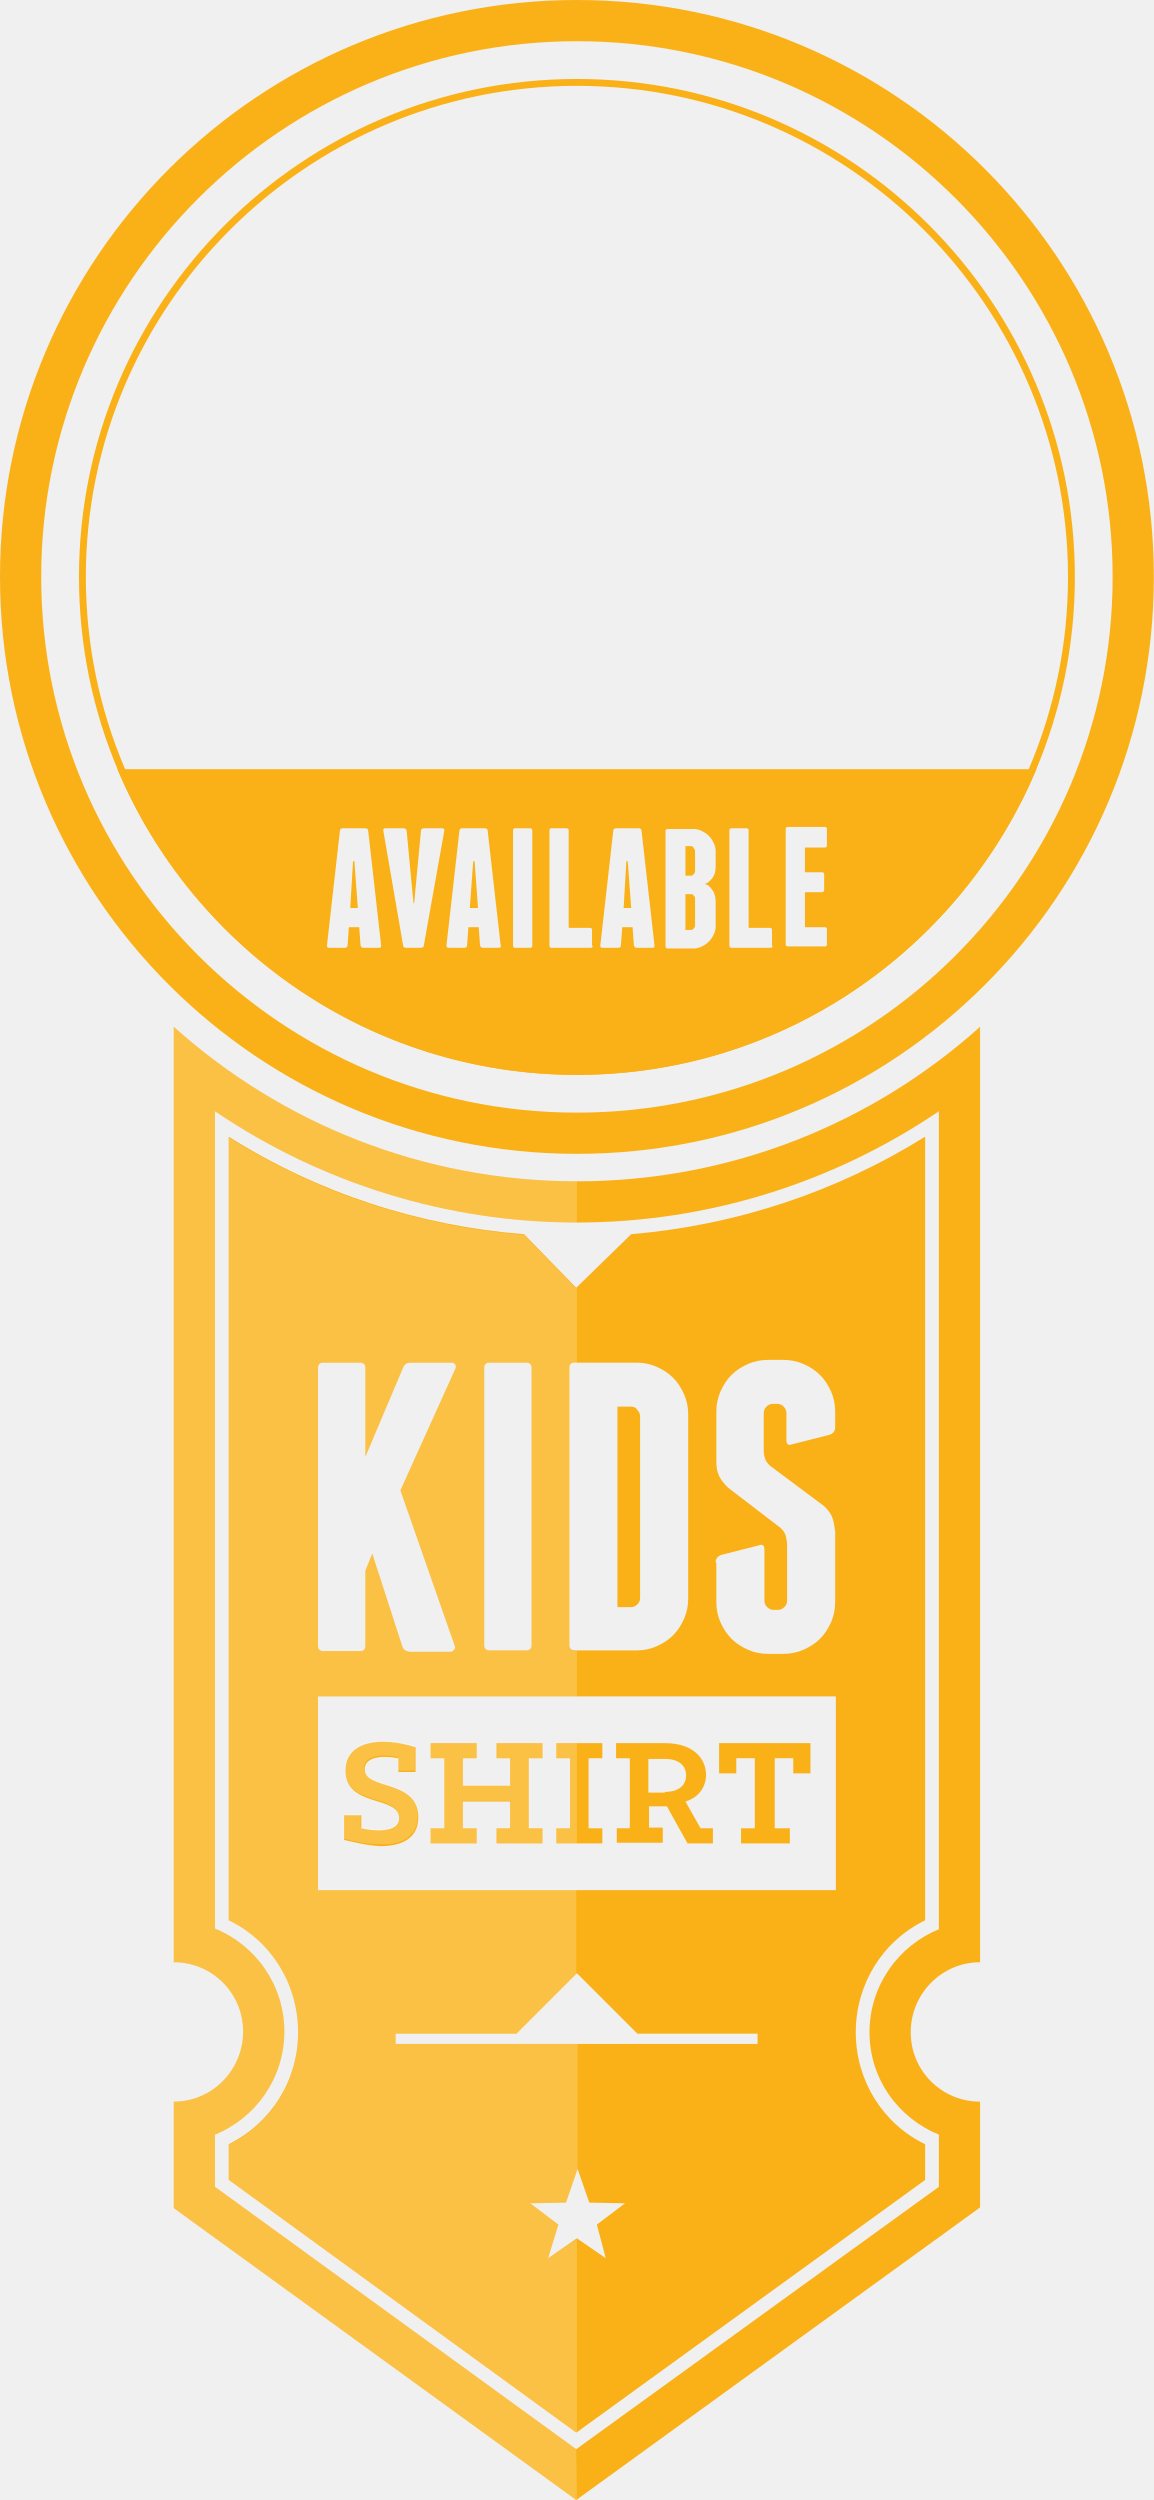
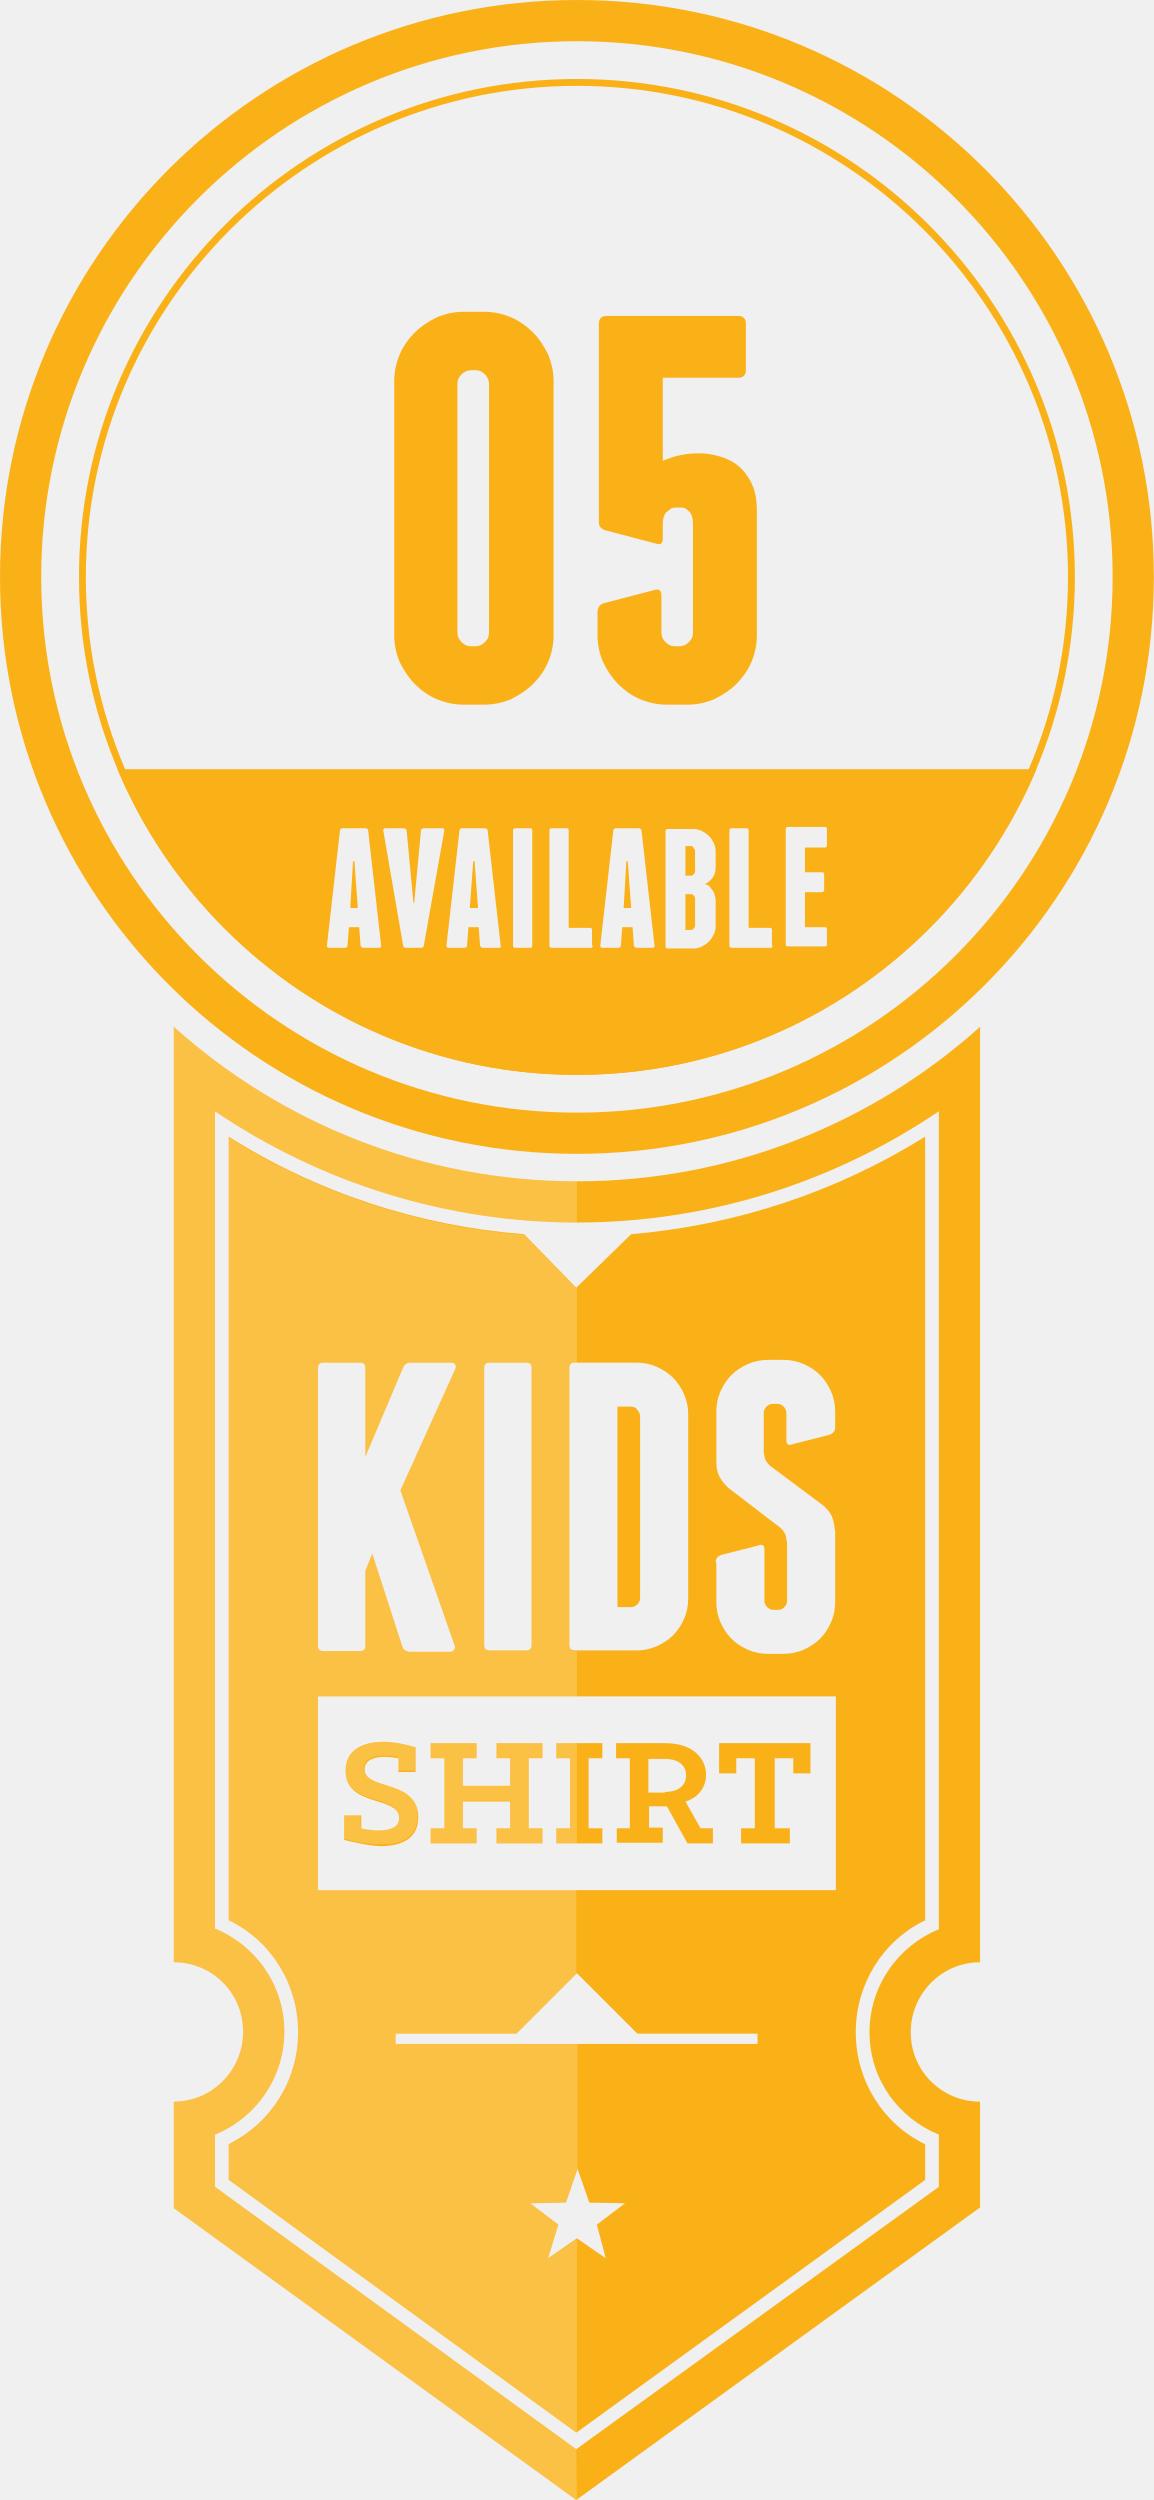
<svg xmlns="http://www.w3.org/2000/svg" version="1.1" id="Ebene_1" x="0px" y="0px" viewBox="0 0 168 364" enable-background="new 0 0 168 364" xml:space="preserve">
  <g>
    <path fill="#FAB117" d="M91.8,204.8h-1.9v29.2h1.9c0.4,0,0.7-0.1,1-0.4c0.3-0.3,0.4-0.6,0.4-1v-26.3c0-0.4-0.1-0.7-0.4-1   C92.6,204.9,92.2,204.8,91.8,204.8z" />
    <path fill="#FAB117" d="M142.7,285.7V149.5c-15.6,14-36.2,22.5-58.7,22.5s-43.1-8.5-58.7-22.5v136.2c5.6,0,10.1,4.5,10.1,10.1   S30.9,306,25.3,306v15.5L83.9,364l58.8-42.6V306c-5.6,0-10.1-4.5-10.1-10.1S137.1,285.7,142.7,285.7z M136.7,310.8v7.6l-52.8,38.2   l-52.6-38.2v-7.6c5.9-2.4,10.1-8.2,10.1-15s-4.2-12.6-10.1-15V161.8C46.8,172.3,65.1,178,84,178s37.2-5.7,52.7-16.2v119.1   c-5.9,2.4-10.1,8.2-10.1,15S130.8,308.4,136.7,310.8z" />
    <path fill="#FAB117" d="M84,6c43,0,78,35,78,78s-35,78-78,78S6,127,6,84S41,6,84,6 M84,0C37.6,0,0,37.6,0,84s37.6,84,84,84   s84-37.6,84-84S130.4,0,84,0L84,0z" />
    <g>
      <path fill="#FAB117" d="M50.1,267.9v-3.6h2.5v1.9c0.5,0.1,1.4,0.3,2.5,0.3c1.6,0,3-0.4,3-1.8c0-3.3-7.8-1.5-7.8-6.9    c0-3.1,2.6-4.2,5.5-4.2c1.7,0,3.5,0.4,4.7,0.8v3.6h-2.5v-2c-0.5-0.1-1.3-0.2-2-0.2c-1.4,0-2.9,0.4-2.9,1.8c0,3.1,7.8,1.4,7.8,7    c0,3.2-2.6,4.2-5.5,4.2C53.3,268.7,51.5,268.2,50.1,267.9z" />
      <path fill="#FAB117" d="M62.7,266.2h2V256h-2v-2.2h6.7v2.2h-2v4h6.9v-4h-2v-2.2h6.7v2.2h-2v10.2h2v2.2h-6.7v-2.2h2v-3.9h-6.9v3.9    h2v2.2h-6.7V266.2z" />
      <path fill="#FAB117" d="M81,266.2h2V256h-2v-2.2h6.7v2.2h-2v10.2h2v2.2H81V266.2z" />
      <path fill="#FAB117" d="M89.7,266.2h2V256h-2v-2.2h7.1c4.3,0,6,2.4,6,4.6c0,1.7-1,3.3-3,3.9l2.2,3.9h1.8v2.2h-3.7l-3-5.4h-2.6v3.1    h2v2.2h-6.7V266.2z M96.8,260.9c2.3,0,3.1-1.2,3.1-2.4s-0.8-2.4-3.1-2.4h-2.4v4.9H96.8z" />
      <path fill="#FAB117" d="M107.7,266.2h2.2V256h-2.7v2.2h-2.5v-4.4h13.3v4.4h-2.5V256h-2.7v10.2h2.2v2.2h-7.1V266.2z" />
    </g>
    <path fill="#FAB117" d="M134.7,279.6V165.5c-13,8.1-27.6,12.9-42.8,14.2l-8,7.8l-7.6-7.8c-15.3-1.2-30-6-43-14.2v114.1   c6.2,3,10.1,9.3,10.1,16.3s-3.9,13.2-10.1,16.3v5.2l50.6,36.8l50.8-36.8v-5.2c-6.2-3-10.1-9.3-10.1-16.3S128.5,282.6,134.7,279.6z    M104.2,227.5c0-0.6,0.3-0.9,0.8-1.1l5.5-1.4c0.5-0.2,0.8,0,0.8,0.6v7.4c0,0.4,0.1,0.7,0.4,1c0.3,0.3,0.6,0.4,1,0.4h0.5   c0.4,0,0.7-0.1,1-0.4c0.3-0.3,0.4-0.6,0.4-1V225c0-0.5-0.1-1-0.2-1.4c-0.1-0.4-0.4-0.8-0.7-1.1l-7.7-5.9c-0.6-0.6-1-1.1-1.3-1.7   c-0.3-0.6-0.4-1.3-0.4-2.2v-7.2c0-1,0.2-2,0.6-2.9c0.4-0.9,0.9-1.7,1.6-2.4c0.7-0.7,1.5-1.2,2.4-1.6c0.9-0.4,1.9-0.6,2.9-0.6h2.3   c1,0,2,0.2,2.9,0.6c0.9,0.4,1.7,0.9,2.4,1.6c0.7,0.7,1.2,1.5,1.6,2.4c0.4,0.9,0.6,1.9,0.6,2.9v2.3c0,0.6-0.3,0.9-0.8,1.1l-5.5,1.4   c-0.5,0.2-0.8,0-0.8-0.6v-3.9c0-0.4-0.1-0.7-0.4-1c-0.3-0.3-0.6-0.4-1-0.4h-0.5c-0.4,0-0.7,0.1-1,0.4c-0.3,0.3-0.4,0.6-0.4,1v5.5   c0,0.4,0.1,0.8,0.2,1.1c0.1,0.3,0.3,0.6,0.7,1l7.9,5.9c0.6,0.6,1,1.1,1.2,1.7c0.2,0.6,0.3,1.2,0.4,2v10.3c0,1-0.2,2-0.6,2.9   c-0.4,0.9-0.9,1.7-1.6,2.4c-0.7,0.7-1.5,1.2-2.4,1.6c-0.9,0.4-1.9,0.6-2.9,0.6h-2.3c-1,0-2-0.2-2.9-0.6c-0.9-0.4-1.7-0.9-2.4-1.6   c-0.7-0.7-1.2-1.5-1.6-2.4c-0.4-0.9-0.6-1.9-0.6-2.9V227.5z M82.9,199.2c0-0.6,0.3-0.8,0.8-0.8h9c1,0,2,0.2,2.9,0.6   c0.9,0.4,1.7,0.9,2.4,1.6c0.7,0.7,1.2,1.5,1.6,2.4c0.4,0.9,0.6,1.9,0.6,2.9v26.9c0,1-0.2,2-0.6,2.9c-0.4,0.9-0.9,1.7-1.6,2.4   c-0.7,0.7-1.5,1.2-2.4,1.6c-0.9,0.4-1.9,0.6-2.9,0.6h-9c-0.6,0-0.8-0.3-0.8-0.8V199.2z M70.5,199.2c0-0.6,0.3-0.8,0.8-0.8h5.3   c0.6,0,0.8,0.3,0.8,0.8v40.3c0,0.6-0.3,0.8-0.8,0.8h-5.3c-0.6,0-0.8-0.3-0.8-0.8V199.2z M46.3,199.2c0-0.6,0.3-0.8,0.8-0.8h5.3   c0.6,0,0.8,0.3,0.8,0.8v12.9l5.5-13c0.2-0.5,0.6-0.7,1.1-0.7h6c0.2,0,0.4,0.1,0.5,0.3c0.1,0.2,0.1,0.4,0,0.6l-8,17.7l7.9,22.6   c0.1,0.2,0.1,0.4-0.1,0.6c-0.1,0.2-0.3,0.3-0.5,0.3h-5.9c-0.2,0-0.5-0.1-0.7-0.2c-0.2-0.1-0.3-0.3-0.4-0.5l-4.4-13.6l-1,2.5v10.9   c0,0.6-0.3,0.8-0.8,0.8h-5.3c-0.6,0-0.8-0.3-0.8-0.8V199.2z M88.2,328.8l-4.2-2.9l-4.2,2.9l1.5-4.9l-4.1-3.1l5.2-0.1l1.7-4.9   l1.7,4.9l5.2,0.1l-4.1,3.1L88.2,328.8z M110.4,297.6H57.6v-1.5h17.6l8.8-8.8l8.8,8.8h17.5V297.6z M121.7,275.2H46.3V247h75.4V275.2   z" />
+     <g>
+       <path fill="#FAB117" d="M80.6,92.5c0,1.4-0.3,2.7-0.8,3.9c-0.5,1.2-1.3,2.3-2.2,3.2c-0.9,0.9-2,1.6-3.2,2.2    c-1.2,0.5-2.5,0.8-3.9,0.8h-3c-1.4,0-2.7-0.3-3.9-0.8c-1.2-0.5-2.3-1.3-3.2-2.2c-0.9-0.9-1.6-2-2.2-3.2c-0.5-1.2-0.8-2.5-0.8-3.9    v-37c0-1.4,0.3-2.7,0.8-3.9c0.5-1.2,1.3-2.3,2.2-3.2c0.9-0.9,2-1.6,3.2-2.2c1.2-0.5,2.5-0.8,3.9-0.8h3c1.4,0,2.7,0.3,3.9,0.8    c1.2,0.5,2.3,1.3,3.2,2.2c0.9,0.9,1.6,2,2.2,3.2c0.5,1.2,0.8,2.5,0.8,3.9V92.5z M71.2,55.9c0-0.5-0.2-1-0.6-1.4    c-0.4-0.4-0.8-0.6-1.4-0.6h-0.6c-0.5,0-1,0.2-1.4,0.6c-0.4,0.4-0.6,0.8-0.6,1.4v36.2c0,0.5,0.2,1,0.6,1.4c0.4,0.4,0.8,0.6,1.4,0.6    h0.6c0.5,0,1-0.2,1.4-0.6c0.4-0.4,0.6-0.8,0.6-1.4V55.9z" />
+       <path fill="#FAB117" d="M104.6,66.4c1.9,0.5,3.3,1.5,4.2,2.9c1,1.4,1.4,3,1.4,5v18.2c0,1.4-0.3,2.7-0.8,3.9    c-0.5,1.2-1.3,2.3-2.2,3.2c-0.9,0.9-2,1.6-3.2,2.2c-1.2,0.5-2.5,0.8-3.9,0.8h-3c-1.4,0-2.7-0.3-3.9-0.8c-1.2-0.5-2.3-1.3-3.2-2.2    c-0.9-0.9-1.6-2-2.2-3.2c-0.5-1.2-0.8-2.5-0.8-3.9v-3.3c0-0.7,0.3-1.2,1-1.4l7.3-1.9c0.7-0.2,1,0.1,1,0.8v5.4c0,0.5,0.2,1,0.6,1.4    c0.4,0.4,0.8,0.6,1.4,0.6h0.6c0.5,0,1-0.2,1.4-0.6c0.4-0.4,0.6-0.8,0.6-1.4V76.3c0-0.9-0.2-1.4-0.5-1.8c-0.1-0.1-0.3-0.2-0.5-0.4    s-0.5-0.2-0.9-0.2h-0.6c-0.4,0-0.7,0.1-0.9,0.3c-0.2,0.2-0.4,0.3-0.5,0.4c-0.3,0.3-0.5,0.9-0.5,1.7v2.2c0,0.3-0.1,0.5-0.2,0.6    s-0.4,0.2-0.6,0.1l-7.6-2c-0.6-0.2-0.9-0.6-0.9-1.1v-29c0-0.7,0.4-1.1,1.1-1.1h4.7h14.5c0.7,0,1.1,0.4,1.1,1.1v6.8    c0,0.7-0.4,1.1-1.1,1.1h-11v12.1c1.6-0.7,3.3-1.1,5.2-1.1C102.6,66,103.6,66.1,104.6,66.4z" />
+     </g>
    <path fill="none" d="M71.3,240.4h5.3c0.6,0,0.8-0.3,0.8-0.8v-40.3c0-0.6-0.3-0.8-0.8-0.8h-5.3c-0.6,0-0.8,0.3-0.8,0.8v40.3   C70.5,240.1,70.8,240.4,71.3,240.4z" />
    <path fill="none" d="M82.9,199.2v40.3c0,0.6,0.3,0.8,0.8,0.8H84v-42h-0.3C83.2,198.4,82.9,198.6,82.9,199.2z" />
    <path fill="none" d="M99.9,258.4c0-1.3-0.8-2.4-3.1-2.4h-2.4v4.9h2.4C99.1,260.9,99.9,259.7,99.9,258.4z" />
    <path fill="none" d="M47.1,240.4h5.3c0.6,0,0.8-0.3,0.8-0.8v-10.9l1-2.5l4.4,13.6c0.1,0.2,0.2,0.4,0.4,0.5c0.2,0.1,0.4,0.2,0.7,0.2   h5.9c0.2,0,0.4-0.1,0.5-0.3c0.1-0.2,0.1-0.4,0.1-0.6l-7.9-22.6l8-17.7c0.1-0.2,0.1-0.4,0-0.6c-0.1-0.2-0.2-0.3-0.5-0.3h-6   c-0.6,0-0.9,0.2-1.1,0.7l-5.5,13v-12.9c0-0.6-0.3-0.8-0.8-0.8h-5.3c-0.6,0-0.8,0.3-0.8,0.8v40.3C46.3,240.1,46.6,240.4,47.1,240.4z   " />
    <path opacity="0.2" fill="#FFFFFF" d="M83.9,356.6l-52.6-38.2v-7.6c5.9-2.4,10.1-8.2,10.1-15s-4.2-12.6-10.1-15V161.8   C46.8,172.3,65.1,178,84,178v-6c-22.5,0-43.1-8.5-58.7-22.5v136.2c5.6,0,10.1,4.5,10.1,10.1S30.9,306,25.3,306v15.5L83.9,364   l0.1-0.1L83.9,356.6L83.9,356.6z" />
    <path opacity="0.2" fill="#FFFFFF" d="M60.8,264.4c0-5.6-7.8-3.9-7.8-7c0-1.3,1.4-1.8,2.9-1.8c0.8,0,1.6,0.1,2,0.2v2h2.5v-3.6   c-1.2-0.4-3-0.8-4.7-0.8c-2.9,0-5.5,1.2-5.5,4.2c0,5.4,7.8,3.6,7.8,6.9c0,1.4-1.5,1.8-3,1.8c-1.1,0-2-0.2-2.5-0.3v-1.9h-2.5v3.6   c1.4,0.4,3.3,0.8,5.2,0.8C58.2,268.7,60.8,267.6,60.8,264.4z" />
    <polygon opacity="0.2" fill="#FFFFFF" points="69.4,266.2 67.4,266.2 67.4,262.2 74.4,262.2 74.4,266.2 72.4,266.2 72.4,268.4    79.1,268.4 79.1,266.2 77.2,266.2 77.2,256 79.1,256 79.1,253.8 72.4,253.8 72.4,256 74.4,256 74.4,259.9 67.4,259.9 67.4,256    69.4,256 69.4,253.8 62.7,253.8 62.7,256 64.7,256 64.7,266.2 62.7,266.2 62.7,268.4 69.4,268.4  " />
    <polygon opacity="0.2" fill="#FFFFFF" points="81,253.8 81,256 83,256 83,266.2 81,266.2 81,268.4 84,268.4 84,253.8  " />
    <path opacity="0.2" fill="#FFFFFF" d="M79.8,328.8l1.5-4.9l-4.1-3.1l5.2-0.1l1.7-4.9v-18.2H57.6v-1.5h17.6l8.7-8.7v-12.3H46.3V247   H84v-6.6h-0.3c-0.6,0-0.8-0.3-0.8-0.8v-40.3c0-0.6,0.3-0.8,0.8-0.8H84v-11l-0.1,0.1l-7.6-7.8c-15.3-1.2-30-6-43-14.2v114.1   c6.2,3,10.1,9.3,10.1,16.3s-3.9,13.2-10.1,16.3v5.2l50.6,36.8l0.1-0.1v-28.2L79.8,328.8z M70.5,199.2c0-0.6,0.3-0.8,0.8-0.8h5.3   c0.6,0,0.8,0.3,0.8,0.8v40.3c0,0.6-0.3,0.8-0.8,0.8h-5.3c-0.6,0-0.8-0.3-0.8-0.8V199.2z M46.3,199.2c0-0.6,0.3-0.8,0.8-0.8h5.3   c0.6,0,0.8,0.3,0.8,0.8v12.9l5.5-13c0.2-0.5,0.6-0.7,1.1-0.7h6c0.2,0,0.4,0.1,0.5,0.3c0.1,0.2,0.1,0.4,0,0.6l-8,17.7l7.9,22.6   c0.1,0.2,0.1,0.4-0.1,0.6c-0.1,0.2-0.3,0.3-0.5,0.3h-5.9c-0.2,0-0.5-0.1-0.7-0.2c-0.2-0.1-0.3-0.3-0.4-0.5l-4.4-13.6l-1,2.5v10.9   c0,0.6-0.3,0.8-0.8,0.8h-5.3c-0.6,0-0.8-0.3-0.8-0.8V199.2z" />
    <g>
      <g>
+         <path fill="#FAB117" d="M84,12.5c39.4,0,71.5,32.1,71.5,71.5s-32.1,71.5-71.5,71.5S12.5,123.4,12.5,84S44.6,12.5,84,12.5      M84,11.5C44,11.5,11.5,44,11.5,84S44,156.5,84,156.5S156.5,124,156.5,84S124,11.5,84,11.5L84,11.5z" />
+       </g>
+       <g>
+         <polygon fill="#FAB117" points="51.4,125.4 51,132.2 52.1,132.2 51.6,125.4    " />
+         <polygon fill="#FAB117" points="91.2,125.4 90.8,132.2 91.9,132.2 91.4,125.4    " />
+         <path fill="#FAB117" d="M100.6,130.2h-0.8v5.2h0.8c0.2,0,0.3-0.1,0.4-0.2c0.1-0.1,0.2-0.3,0.2-0.4v-4c0-0.2-0.1-0.3-0.2-0.4     C100.9,130.2,100.8,130.2,100.6,130.2z" />
        <path fill="#FAB117" d="M100.6,123.2h-0.8v4.3h0.8c0.2,0,0.3-0.1,0.4-0.2c0.1-0.1,0.2-0.3,0.2-0.4v-3c0-0.2-0.1-0.3-0.2-0.4     C100.9,123.2,100.8,123.2,100.6,123.2z" />
        <polygon fill="#FAB117" points="68.9,125.4 68.4,132.2 69.6,132.2 69.1,125.4    " />
-         <path fill="#FAB117" d="M100.6,130.2h-0.8v5.2h0.8c0.2,0,0.3-0.1,0.4-0.2c0.1-0.1,0.2-0.3,0.2-0.4v-4c0-0.2-0.1-0.3-0.2-0.4     C100.9,130.2,100.8,130.2,100.6,130.2z" />
-         <polygon fill="#FAB117" points="51.4,125.4 51,132.2 52.1,132.2 51.6,125.4    " />
-         <polygon fill="#FAB117" points="91.2,125.4 90.8,132.2 91.9,132.2 91.4,125.4    " />
        <path fill="#FAB117" d="M17.1,112c11,26.1,36.8,44.5,66.9,44.5s55.9-18.4,66.9-44.5H17.1z M55.2,138h-2.3c-0.2,0-0.3-0.1-0.4-0.3     l-0.2-2.7h-1.5l-0.2,2.7c0,0.2-0.2,0.3-0.4,0.3h-2.3c-0.2,0-0.3-0.1-0.3-0.3l1.9-16.8c0-0.2,0.2-0.3,0.4-0.3h3.3     c0.2,0,0.4,0.1,0.4,0.3l1.9,16.8C55.5,137.9,55.4,138,55.2,138z M61.7,137.7c0,0.2-0.2,0.3-0.4,0.3h-2.2c-0.2,0-0.4-0.1-0.4-0.3     l-2.9-16.8c0-0.2,0.1-0.3,0.3-0.3h2.7c0.2,0,0.3,0.1,0.4,0.3l1,10.6h0.1l1-10.6c0-0.2,0.2-0.3,0.4-0.3h2.7c0.2,0,0.3,0.1,0.3,0.3     L61.7,137.7z M72.6,138h-2.3c-0.2,0-0.3-0.1-0.4-0.3l-0.2-2.7h-1.5l-0.2,2.7c0,0.2-0.2,0.3-0.4,0.3h-2.3c-0.2,0-0.3-0.1-0.3-0.3     l1.9-16.8c0-0.2,0.2-0.3,0.4-0.3h3.3c0.2,0,0.4,0.1,0.4,0.3l1.9,16.8C73,137.9,72.9,138,72.6,138z M77.5,137.7     c0,0.2-0.1,0.3-0.3,0.3h-2.2c-0.2,0-0.3-0.1-0.3-0.3v-16.8c0-0.2,0.1-0.3,0.3-0.3h2.2c0.2,0,0.3,0.1,0.3,0.3V137.7z M86.3,137.7     c0,0.2-0.1,0.3-0.3,0.3h-3.4h-0.1h0h-2.2c-0.2,0-0.3-0.1-0.3-0.3v-16.8c0-0.2,0.1-0.3,0.3-0.3h2.2c0.2,0,0.3,0.1,0.3,0.3v14.2     h3.1c0.2,0,0.3,0.1,0.3,0.3V137.7z M95,138h-2.3c-0.2,0-0.3-0.1-0.4-0.3l-0.2-2.7h-1.5l-0.2,2.7c0,0.2-0.2,0.3-0.4,0.3h-2.3     c-0.2,0-0.3-0.1-0.3-0.3l1.9-16.8c0-0.2,0.2-0.3,0.4-0.3H93c0.2,0,0.4,0.1,0.4,0.3l1.9,16.8C95.3,137.9,95.2,138,95,138z      M104.2,126.2c0,0.8-0.2,1.4-0.7,1.9c-0.3,0.3-0.5,0.5-0.9,0.6c0.4,0.1,0.7,0.3,0.9,0.6s0.4,0.5,0.5,0.8c0.1,0.3,0.2,0.7,0.2,1.1     v3.7c0,0.4-0.1,0.8-0.3,1.2c-0.2,0.4-0.4,0.7-0.7,1c-0.3,0.3-0.6,0.5-1,0.7c-0.4,0.2-0.8,0.3-1.2,0.3h-3.8     c-0.2,0-0.3-0.1-0.3-0.3v-16.8c0-0.2,0.1-0.3,0.3-0.3h3.8c0.4,0,0.8,0.1,1.2,0.3c0.4,0.2,0.7,0.4,1,0.7c0.3,0.3,0.5,0.6,0.7,1     c0.2,0.4,0.3,0.8,0.3,1.2V126.2z M112.5,137.7c0,0.2-0.1,0.3-0.3,0.3h-3.4h-0.1h0h-2.2c-0.2,0-0.3-0.1-0.3-0.3v-16.8     c0-0.2,0.1-0.3,0.3-0.3h2.2c0.2,0,0.3,0.1,0.3,0.3v14.2h3.1c0.2,0,0.3,0.1,0.3,0.3V137.7z M120.4,123.1c0,0.2-0.1,0.3-0.3,0.3     h-2.9v3.6h2.5c0.2,0,0.3,0.1,0.3,0.3v2.2c0,0.2-0.1,0.4-0.3,0.4h-2.5v5.1h2.9c0.2,0,0.3,0.1,0.3,0.3v2.2c0,0.2-0.1,0.3-0.3,0.3     h-5.4c-0.2,0-0.3-0.1-0.3-0.3v-16.8c0-0.2,0.1-0.3,0.3-0.3h5.4c0.2,0,0.3,0.1,0.3,0.3V123.1z" />
-       </g>
-       <g>
-         <path fill="#FAB117" d="M84,12.5c39.4,0,71.5,32.1,71.5,71.5s-32.1,71.5-71.5,71.5S12.5,123.4,12.5,84S44.6,12.5,84,12.5      M84,11.5C44,11.5,11.5,44,11.5,84S44,156.5,84,156.5S156.5,124,156.5,84S124,11.5,84,11.5L84,11.5z" />
      </g>
    </g>
  </g>
</svg>
